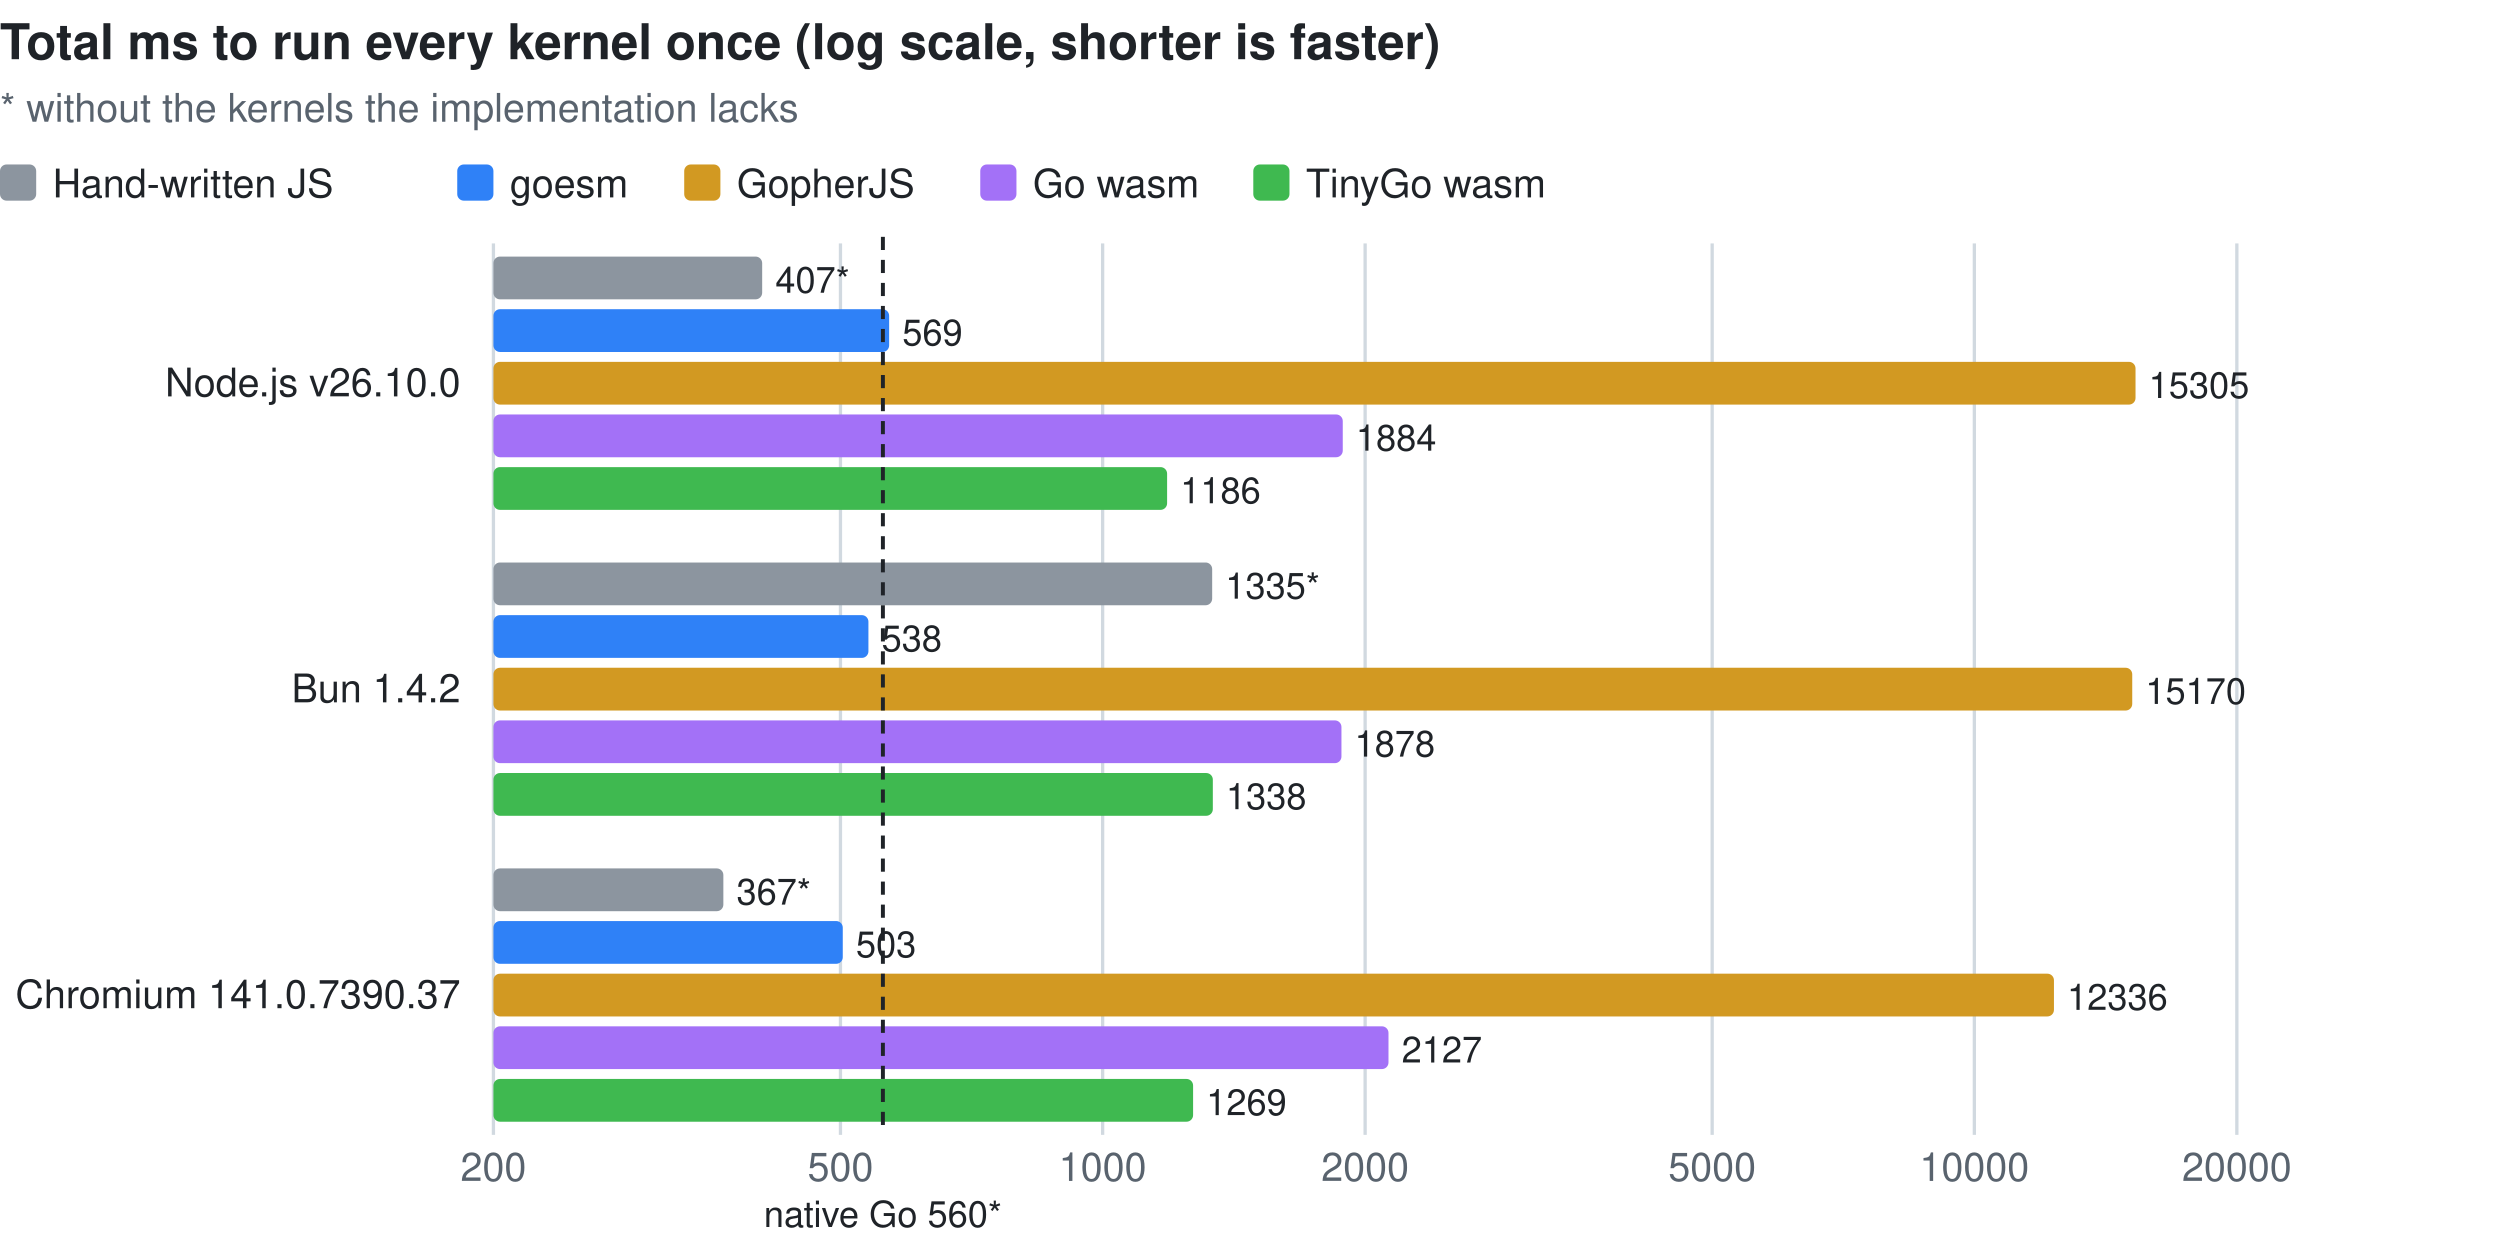
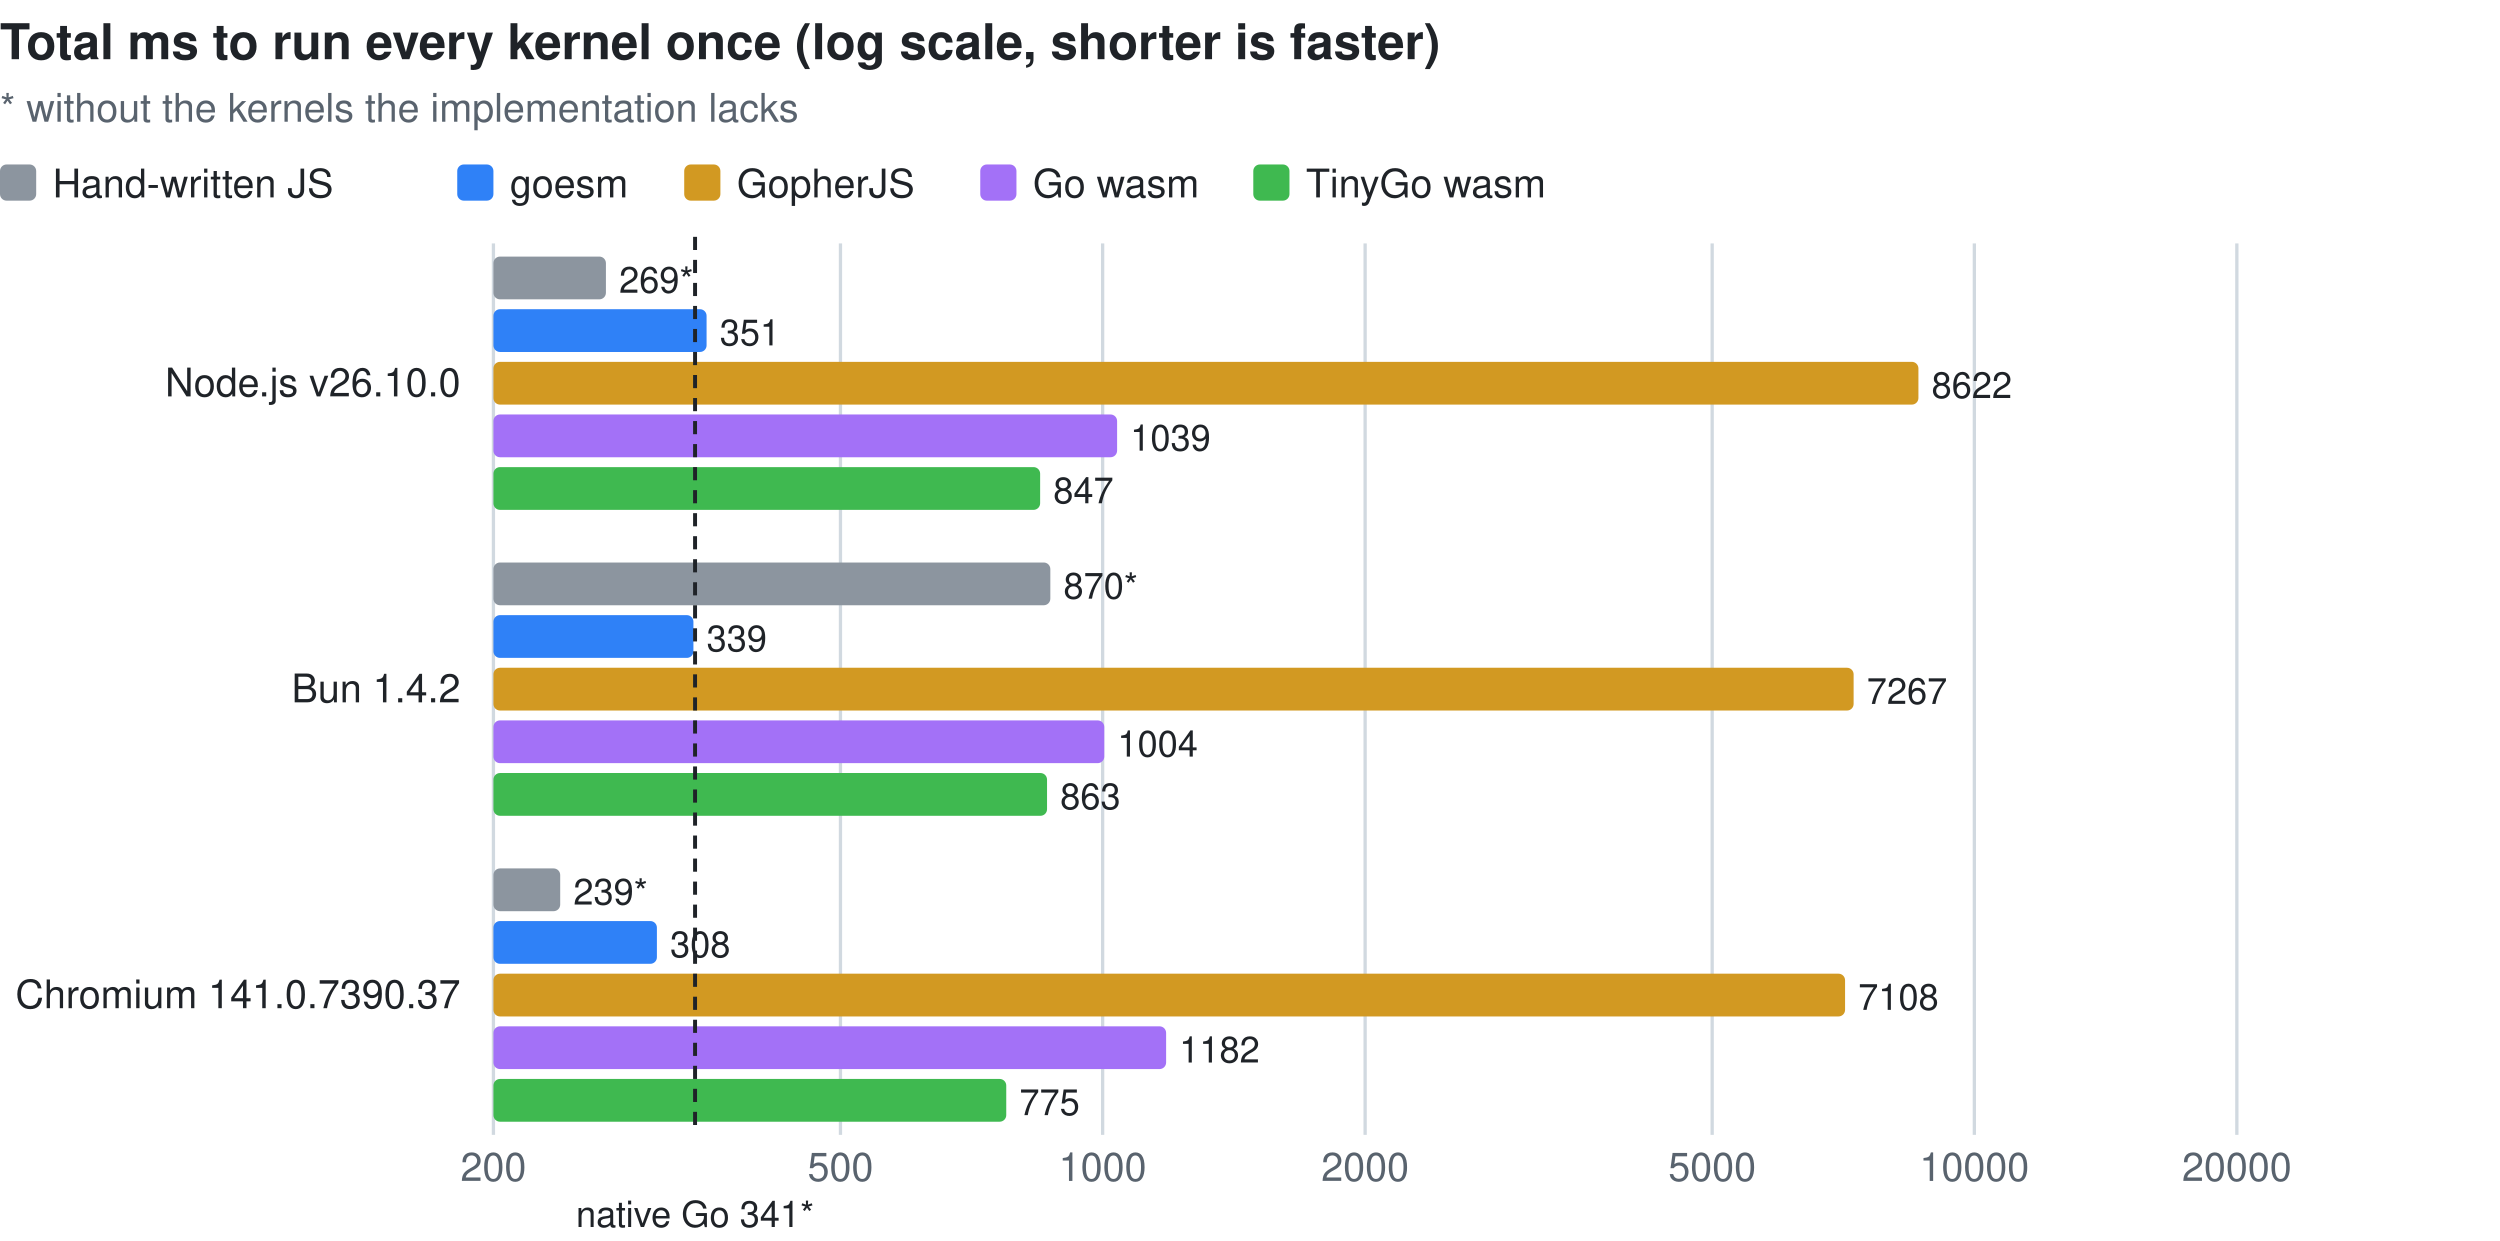
<svg xmlns="http://www.w3.org/2000/svg" width="760" height="377" viewBox="0 0 760 377" font-family="-apple-system, 'Segoe UI', Helvetica, Arial, 'Hiragino Sans', 'Noto Sans CJK JP', 'Yu Gothic', sans-serif" font-size="12">
  <style>.t{fill:#1f2328}.m{fill:#59636e}.g{stroke:#d1d9e0}.r{stroke:#1f2328}@media (prefers-color-scheme:dark){.t{fill:#f0f6fc}.m{fill:#9198a1}.g{stroke:#3d444d}.r{stroke:#f0f6fc}}</style>
  <text class="t" x="0" y="18" font-size="15" font-weight="600">Total ms to run every kernel once (log scale, shorter is faster)</text>
  <text class="m" x="0" y="37">* without the kernels the implementation lacks</text>
  <rect x="0" y="50" width="11" height="11" rx="2" fill="#8c959f" />
  <text class="t" x="16" y="60">Hand-written JS</text>
  <rect x="139" y="50" width="11" height="11" rx="2" fill="#2f81f7" />
  <text class="t" x="155" y="60">goesm</text>
  <rect x="208" y="50" width="11" height="11" rx="2" fill="#d29922" />
  <text class="t" x="224" y="60">GopherJS</text>
  <rect x="298" y="50" width="11" height="11" rx="2" fill="#a371f7" />
  <text class="t" x="314" y="60">Go wasm</text>
  <rect x="381" y="50" width="11" height="11" rx="2" fill="#3fb950" />
  <text class="t" x="397" y="60">TinyGo wasm</text>
  <line class="g" x1="150.0" y1="74" x2="150.0" y2="345" />
  <text class="m" x="150.0" y="359" text-anchor="middle">200</text>
  <line class="g" x1="255.5" y1="74" x2="255.5" y2="345" />
  <text class="m" x="255.5" y="359" text-anchor="middle">500</text>
  <line class="g" x1="335.2" y1="74" x2="335.2" y2="345" />
  <text class="m" x="335.2" y="359" text-anchor="middle">1000</text>
  <line class="g" x1="415.0" y1="74" x2="415.0" y2="345" />
  <text class="m" x="415.0" y="359" text-anchor="middle">2000</text>
  <line class="g" x1="520.5" y1="74" x2="520.5" y2="345" />
  <text class="m" x="520.5" y="359" text-anchor="middle">5000</text>
  <line class="g" x1="600.2" y1="74" x2="600.2" y2="345" />
  <text class="m" x="600.2" y="359" text-anchor="middle">10000</text>
  <line class="g" x1="680.0" y1="74" x2="680.0" y2="345" />
  <text class="m" x="680.0" y="359" text-anchor="middle">20000</text>
  <text class="t" x="140" y="120.5" text-anchor="end">Node.js v26.10.0</text>
-   <rect x="150" y="78" width="81.7" height="13" rx="2" fill="#8c959f" />
-   <text class="t" x="235.7" y="89" font-size="11">407*</text>
-   <rect x="150" y="94" width="120.3" height="13" rx="2" fill="#2f81f7" />
-   <text class="t" x="274.3" y="105" font-size="11">569</text>
-   <rect x="150" y="110" width="499.2" height="13" rx="2" fill="#d29922" />
-   <text class="t" x="653.2" y="121" font-size="11">15305</text>
-   <rect x="150" y="126" width="258.2" height="13" rx="2" fill="#a371f7" />
-   <text class="t" x="412.2" y="137" font-size="11">1884</text>
-   <rect x="150" y="142" width="204.8" height="13" rx="2" fill="#3fb950" />
-   <text class="t" x="358.8" y="153" font-size="11">1186</text>
+   <rect x="150" y="78" width="34.2" height="13" rx="2" fill="#8c959f" />
+   <text class="t" x="188.2" y="89" font-size="11">269*</text>
+   <rect x="150" y="94" width="64.8" height="13" rx="2" fill="#2f81f7" />
+   <text class="t" x="218.8" y="105" font-size="11">351</text>
+   <rect x="150" y="110" width="433.2" height="13" rx="2" fill="#d29922" />
+   <text class="t" x="587.2" y="121" font-size="11">8622</text>
+   <rect x="150" y="126" width="189.6" height="13" rx="2" fill="#a371f7" />
+   <text class="t" x="343.6" y="137" font-size="11">1039</text>
+   <rect x="150" y="142" width="166.2" height="13" rx="2" fill="#3fb950" />
+   <text class="t" x="320.2" y="153" font-size="11">847</text>
  <text class="t" x="140" y="213.5" text-anchor="end">Bun 1.4.2</text>
-   <rect x="150" y="171" width="218.5" height="13" rx="2" fill="#8c959f" />
-   <text class="t" x="372.5" y="182" font-size="11">1335*</text>
-   <rect x="150" y="187" width="114.0" height="13" rx="2" fill="#2f81f7" />
-   <text class="t" x="268.0" y="198" font-size="11">538</text>
-   <rect x="150" y="203" width="498.2" height="13" rx="2" fill="#d29922" />
-   <text class="t" x="652.2" y="214" font-size="11">15170</text>
-   <rect x="150" y="219" width="257.8" height="13" rx="2" fill="#a371f7" />
-   <text class="t" x="411.8" y="230" font-size="11">1878</text>
-   <rect x="150" y="235" width="218.7" height="13" rx="2" fill="#3fb950" />
-   <text class="t" x="372.7" y="246" font-size="11">1338</text>
+   <rect x="150" y="171" width="169.3" height="13" rx="2" fill="#8c959f" />
+   <text class="t" x="323.3" y="182" font-size="11">870*</text>
+   <rect x="150" y="187" width="60.8" height="13" rx="2" fill="#2f81f7" />
+   <text class="t" x="214.8" y="198" font-size="11">339</text>
+   <rect x="150" y="203" width="413.5" height="13" rx="2" fill="#d29922" />
+   <text class="t" x="567.5" y="214" font-size="11">7267</text>
+   <rect x="150" y="219" width="185.7" height="13" rx="2" fill="#a371f7" />
+   <text class="t" x="339.7" y="230" font-size="11">1004</text>
+   <rect x="150" y="235" width="168.3" height="13" rx="2" fill="#3fb950" />
+   <text class="t" x="322.3" y="246" font-size="11">863</text>
  <text class="t" x="140" y="306.5" text-anchor="end">Chromium 141.0.7390.37</text>
-   <rect x="150" y="264" width="69.9" height="13" rx="2" fill="#8c959f" />
-   <text class="t" x="223.9" y="275" font-size="11">367*</text>
-   <rect x="150" y="280" width="106.2" height="13" rx="2" fill="#2f81f7" />
-   <text class="t" x="260.2" y="291" font-size="11">503</text>
-   <rect x="150" y="296" width="474.4" height="13" rx="2" fill="#d29922" />
-   <text class="t" x="628.4" y="307" font-size="11">12336</text>
-   <rect x="150" y="312" width="272.1" height="13" rx="2" fill="#a371f7" />
-   <text class="t" x="426.1" y="323" font-size="11">2127</text>
-   <rect x="150" y="328" width="212.7" height="13" rx="2" fill="#3fb950" />
-   <text class="t" x="366.7" y="339" font-size="11">1269</text>
-   <line class="r" x1="268.4" y1="72" x2="268.4" y2="345" stroke-dasharray="4 3" stroke-width="1.2" />
-   <text class="t" x="268.4" y="373" text-anchor="middle" font-size="11">native Go 560*</text>
+   <rect x="150" y="264" width="20.3" height="13" rx="2" fill="#8c959f" />
+   <text class="t" x="174.3" y="275" font-size="11">239*</text>
+   <rect x="150" y="280" width="49.7" height="13" rx="2" fill="#2f81f7" />
+   <text class="t" x="203.7" y="291" font-size="11">308</text>
+   <rect x="150" y="296" width="410.9" height="13" rx="2" fill="#d29922" />
+   <text class="t" x="564.9" y="307" font-size="11">7108</text>
+   <rect x="150" y="312" width="204.5" height="13" rx="2" fill="#a371f7" />
+   <text class="t" x="358.5" y="323" font-size="11">1182</text>
+   <rect x="150" y="328" width="155.9" height="13" rx="2" fill="#3fb950" />
+   <text class="t" x="309.9" y="339" font-size="11">775</text>
+   <line class="r" x1="211.3" y1="72" x2="211.3" y2="345" stroke-dasharray="4 3" stroke-width="1.2" />
+   <text class="t" x="211.3" y="373" text-anchor="middle" font-size="11">native Go 341*</text>
</svg>
